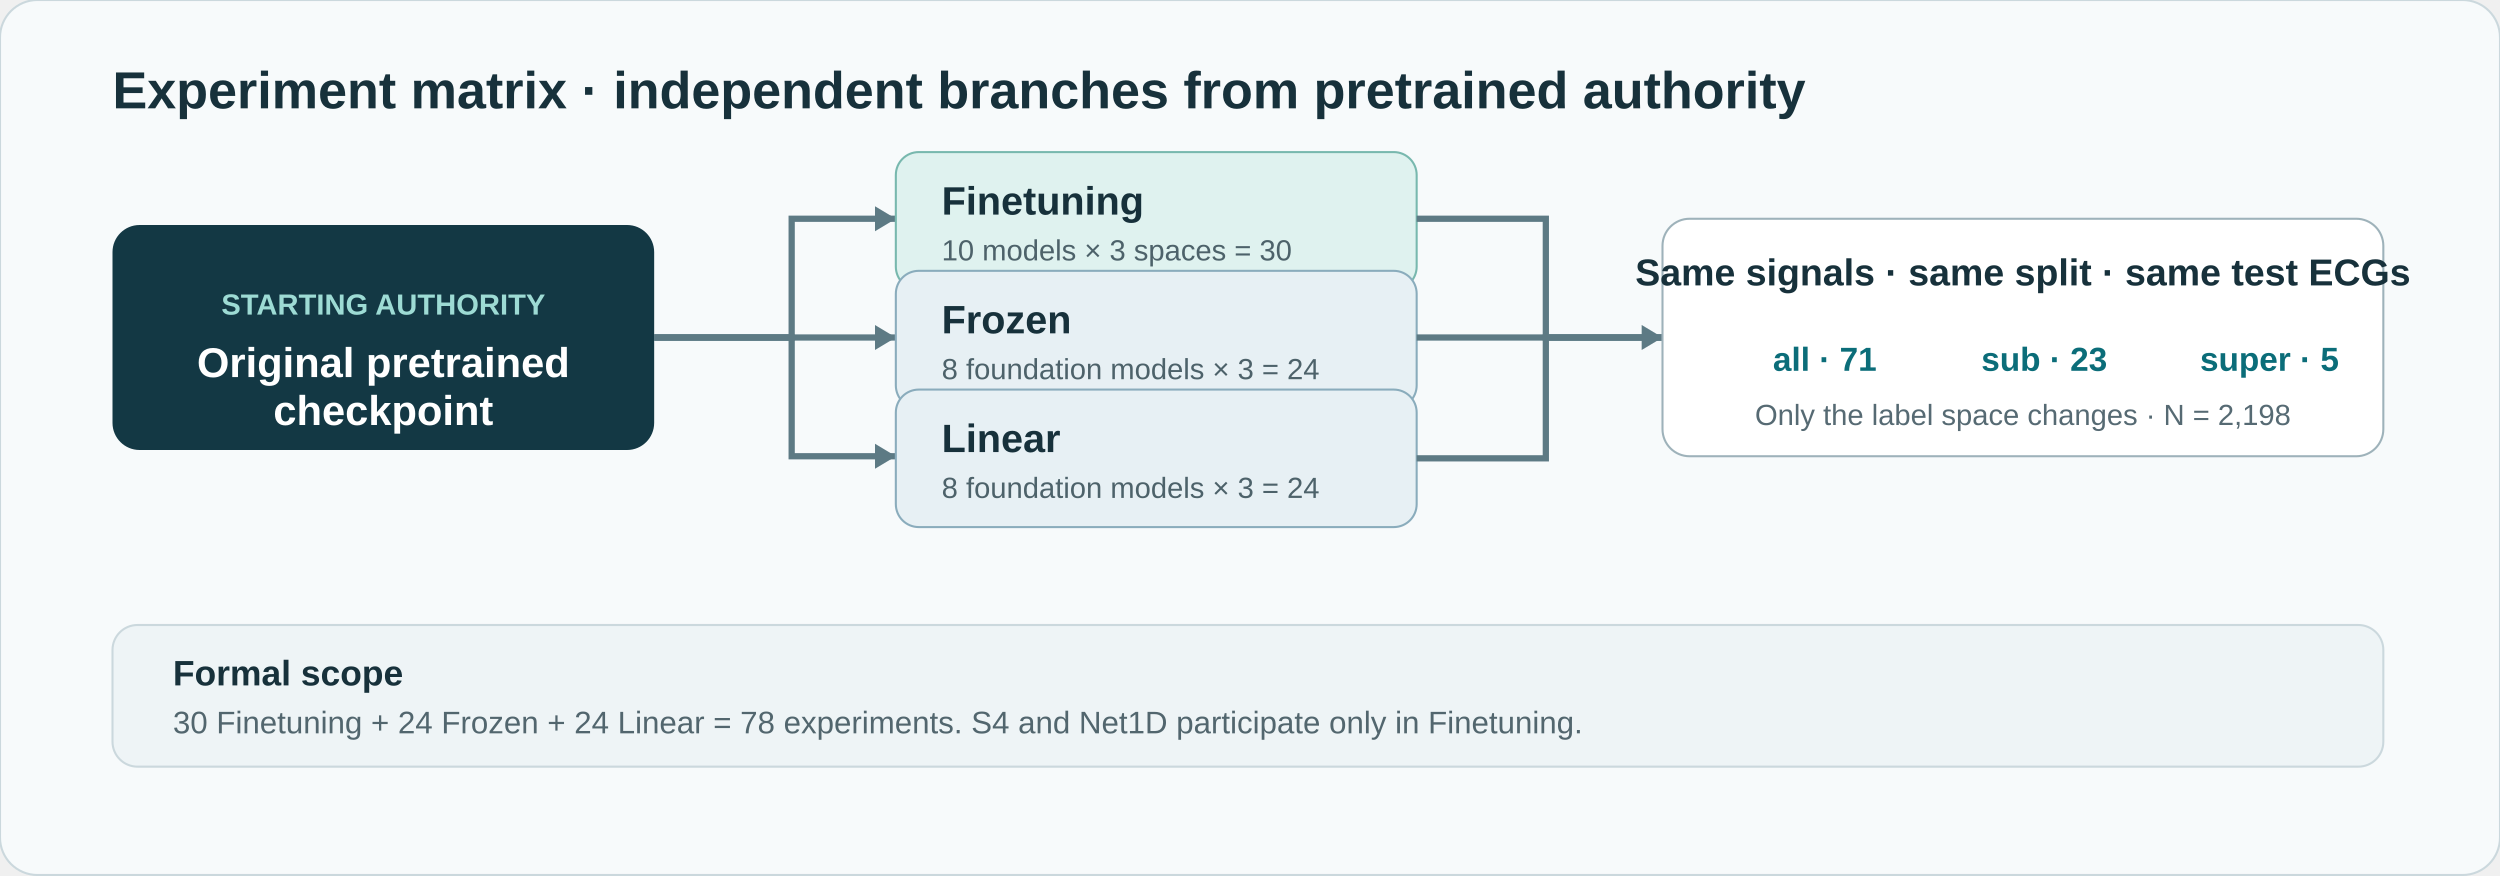
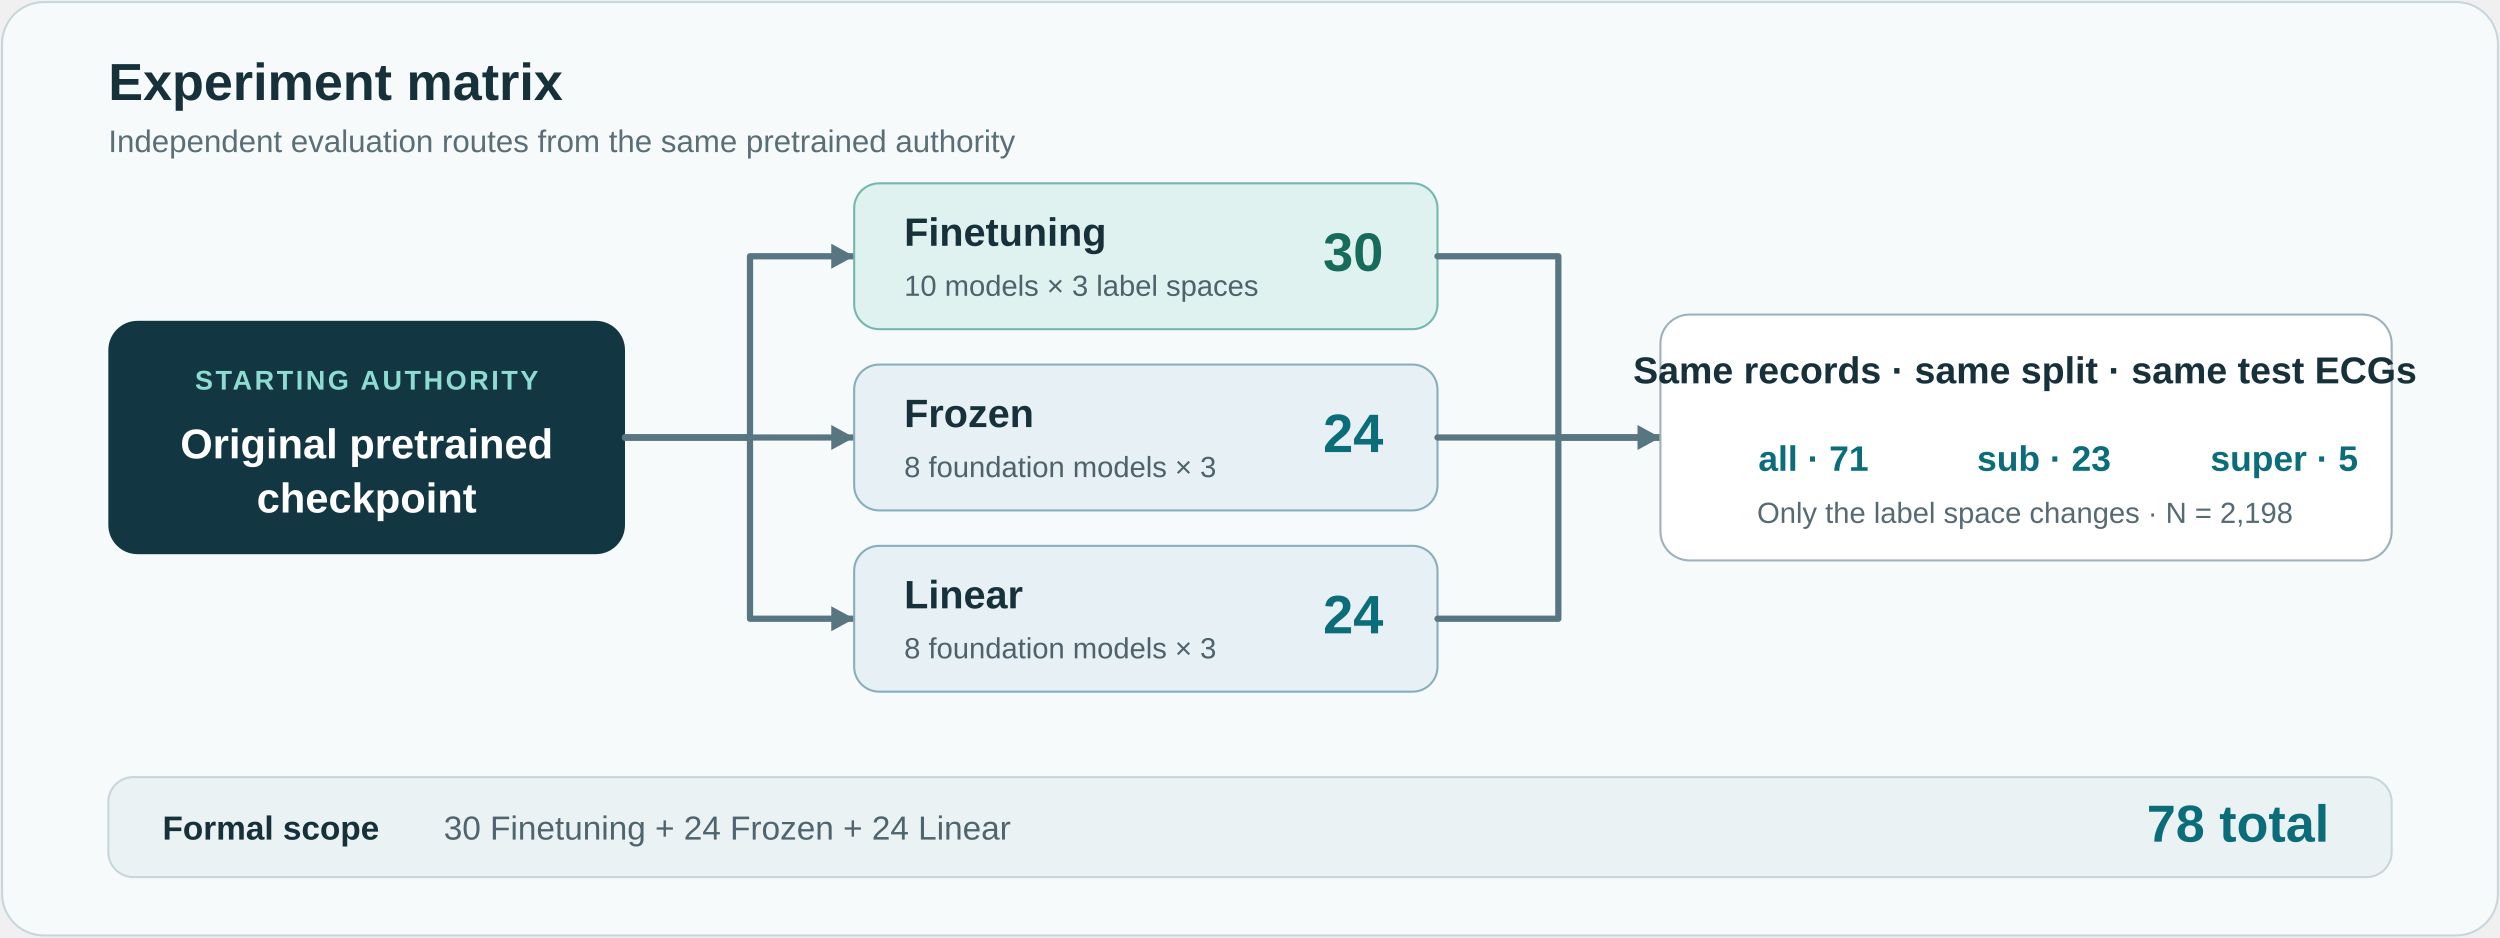
- <svg xmlns="http://www.w3.org/2000/svg" width="1200" height="420" viewBox="0 0 1200 420" role="img" aria-labelledby="title desc">
-   <rect width="1200" height="420" rx="18" fill="#f7fafb" stroke="#cbd8dd" />
-   <text x="54" y="52" fill="#17313b" font-family="system-ui,'Segoe UI',Arial" font-size="25" font-weight="720">Experiment matrix · independent branches from pretrained authority</text>
-   <g font-family="system-ui,'Segoe UI',Arial">
-     <rect x="54" y="108" width="260" height="108" rx="13" fill="#133844" />
-     <text x="184" y="151" text-anchor="middle" fill="#9ddbd4" font-size="14" font-weight="700">STARTING AUTHORITY</text>
-     <text x="184" y="181" text-anchor="middle" fill="#ffffff" font-size="20" font-weight="700">Original pretrained</text>
-     <text x="184" y="204" text-anchor="middle" fill="#ffffff" font-size="20" font-weight="700">checkpoint</text>
-     <g stroke="#5d7a84" stroke-width="3" fill="none">
-       <path d="M314 162H380V105H430" />
-       <path d="M314 162H430" />
-       <path d="M314 162H380V219H430" />
+ <svg xmlns="http://www.w3.org/2000/svg" width="1200" height="450" viewBox="0 0 1200 450" role="img" aria-labelledby="title desc">
+   <rect x="1" y="1" width="1198" height="448" rx="20" fill="#f7fafb" stroke="#c8d6dc" />
+   <g font-family="system-ui,-apple-system,'Segoe UI',Arial,sans-serif">
+     <text x="52" y="48" fill="#17313b" font-size="25" font-weight="720">Experiment matrix</text>
+     <text x="52" y="73" fill="#5a6e77" font-size="15">Independent evaluation routes from the same pretrained authority</text>
+     <rect x="52" y="154" width="248" height="112" rx="14" fill="#123743" />
+     <text x="176" y="187" text-anchor="middle" fill="#8edbd2" font-size="13" font-weight="750" letter-spacing="1.2">STARTING AUTHORITY</text>
+     <text x="176" y="220" text-anchor="middle" fill="#ffffff" font-size="20" font-weight="720">Original pretrained</text>
+     <text x="176" y="246" text-anchor="middle" fill="#ffffff" font-size="20" font-weight="720">checkpoint</text>
+     <g fill="none" stroke="#587681" stroke-width="3" stroke-linecap="round" stroke-linejoin="round">
+       <path d="M300 210H360V123H410" />
+       <path d="M300 210H410" />
+       <path d="M300 210H360V297H410" />
    </g>
-     <g fill="#5d7a84">
-       <path d="M430 105l-10-6v12z" />
-       <path d="M430 162l-10-6v12z" />
-       <path d="M430 219l-10-6v12z" />
+     <g fill="#587681">
+       <path d="M410 123l-11-6v12z" />
+       <path d="M410 210l-11-6v12z" />
+       <path d="M410 297l-11-6v12z" />
    </g>
    <g>
-       <rect x="430" y="73" width="250" height="66" rx="11" fill="#dff2ef" stroke="#78b8ae" />
-       <text x="452" y="103" fill="#17313b" font-size="19" font-weight="720">Finetuning</text>
-       <text x="452" y="125" fill="#4d626a" font-size="14">10 models × 3 spaces = 30</text>
-       <rect x="430" y="130" width="250" height="66" rx="11" fill="#e7f0f4" stroke="#8aacbc" />
-       <text x="452" y="160" fill="#17313b" font-size="19" font-weight="720">Frozen</text>
-       <text x="452" y="182" fill="#4d626a" font-size="14">8 foundation models × 3 = 24</text>
-       <rect x="430" y="187" width="250" height="66" rx="11" fill="#e7f0f4" stroke="#8aacbc" />
-       <text x="452" y="217" fill="#17313b" font-size="19" font-weight="720">Linear</text>
-       <text x="452" y="239" fill="#4d626a" font-size="14">8 foundation models × 3 = 24</text>
+       <rect x="410" y="88" width="280" height="70" rx="12" fill="#dff2ef" stroke="#73b8ae" />
+       <text x="434" y="118" fill="#17313b" font-size="19" font-weight="750">Finetuning</text>
+       <text x="434" y="142" fill="#4d626a" font-size="14">10 models × 3 label spaces</text>
+       <text x="664" y="130" text-anchor="end" fill="#176b5a" font-size="26" font-weight="780">30</text>
+       <rect x="410" y="175" width="280" height="70" rx="12" fill="#e7f0f4" stroke="#87aebd" />
+       <text x="434" y="205" fill="#17313b" font-size="19" font-weight="750">Frozen</text>
+       <text x="434" y="229" fill="#4d626a" font-size="14">8 foundation models × 3</text>
+       <text x="664" y="217" text-anchor="end" fill="#0b6d79" font-size="26" font-weight="780">24</text>
+       <rect x="410" y="262" width="280" height="70" rx="12" fill="#e7f0f4" stroke="#87aebd" />
+       <text x="434" y="292" fill="#17313b" font-size="19" font-weight="750">Linear</text>
+       <text x="434" y="316" fill="#4d626a" font-size="14">8 foundation models × 3</text>
+       <text x="664" y="304" text-anchor="end" fill="#0b6d79" font-size="26" font-weight="780">24</text>
    </g>
-     <g stroke="#5d7a84" stroke-width="3" fill="none">
-       <path d="M680 105H742V162H798" />
-       <path d="M680 162H798" />
-       <path d="M680 220H742V162H798" />
+     <g fill="none" stroke="#587681" stroke-width="3" stroke-linecap="round" stroke-linejoin="round">
+       <path d="M690 123H748V210H797" />
+       <path d="M690 210H797" />
+       <path d="M690 297H748V210H797" />
    </g>
-     <g fill="#5d7a84">
-       <path d="M798 162l-10-6v12z" />
+     <path d="M797 210l-11-6v12z" fill="#587681" />
+     <rect x="797" y="151" width="351" height="118" rx="14" fill="#ffffff" stroke="#9db1ba" />
+     <text x="972" y="184" text-anchor="middle" fill="#17313b" font-size="18" font-weight="740">Same records · same split · same test ECGs</text>
+     <g fill="#0b6d79" font-size="17" font-weight="760">
+       <text x="844" y="226">all · 71</text>
+       <text x="949" y="226">sub · 23</text>
+       <text x="1061" y="226">super · 5</text>
    </g>
-     <rect x="798" y="105" width="346" height="114" rx="13" fill="#ffffff" stroke="#9eb2ba" />
-     <text x="971" y="137" text-anchor="middle" fill="#17313b" font-size="18" font-weight="720">Same signals · same split · same test ECGs</text>
-     <g font-size="16" font-weight="700">
-       <text x="851" y="178" fill="#0b6d79">all · 71</text>
-       <text x="951" y="178" fill="#0b6d79">sub · 23</text>
-       <text x="1056" y="178" fill="#0b6d79">super · 5</text>
-     </g>
-     <text x="971" y="204" text-anchor="middle" fill="#566a73" font-size="14">Only the label space changes · N = 2,198</text>
-     <rect x="54" y="300" width="1090" height="68" rx="12" fill="#eef4f6" stroke="#cbd8dd" />
-     <text x="83" y="329" fill="#17313b" font-size="17" font-weight="720">Formal scope</text>
-     <text x="83" y="352" fill="#52666e" font-size="15">30 Finetuning + 24 Frozen + 24 Linear = 78 experiments. S4 and Net1D participate only in Finetuning.</text>
+     <text x="972" y="251" text-anchor="middle" fill="#566a73" font-size="14">Only the label space changes · N = 2,198</text>
+     <rect x="52" y="373" width="1096" height="48" rx="12" fill="#eaf2f4" stroke="#c8d6dc" />
+     <text x="78" y="403" fill="#17313b" font-size="16" font-weight="720">Formal scope</text>
+     <text x="213" y="403" fill="#4f646d" font-size="16">30 Finetuning + 24 Frozen + 24 Linear</text>
+     <text x="1118" y="404" text-anchor="end" fill="#0b6d79" font-size="25" font-weight="800">78 total</text>
  </g>
</svg>
